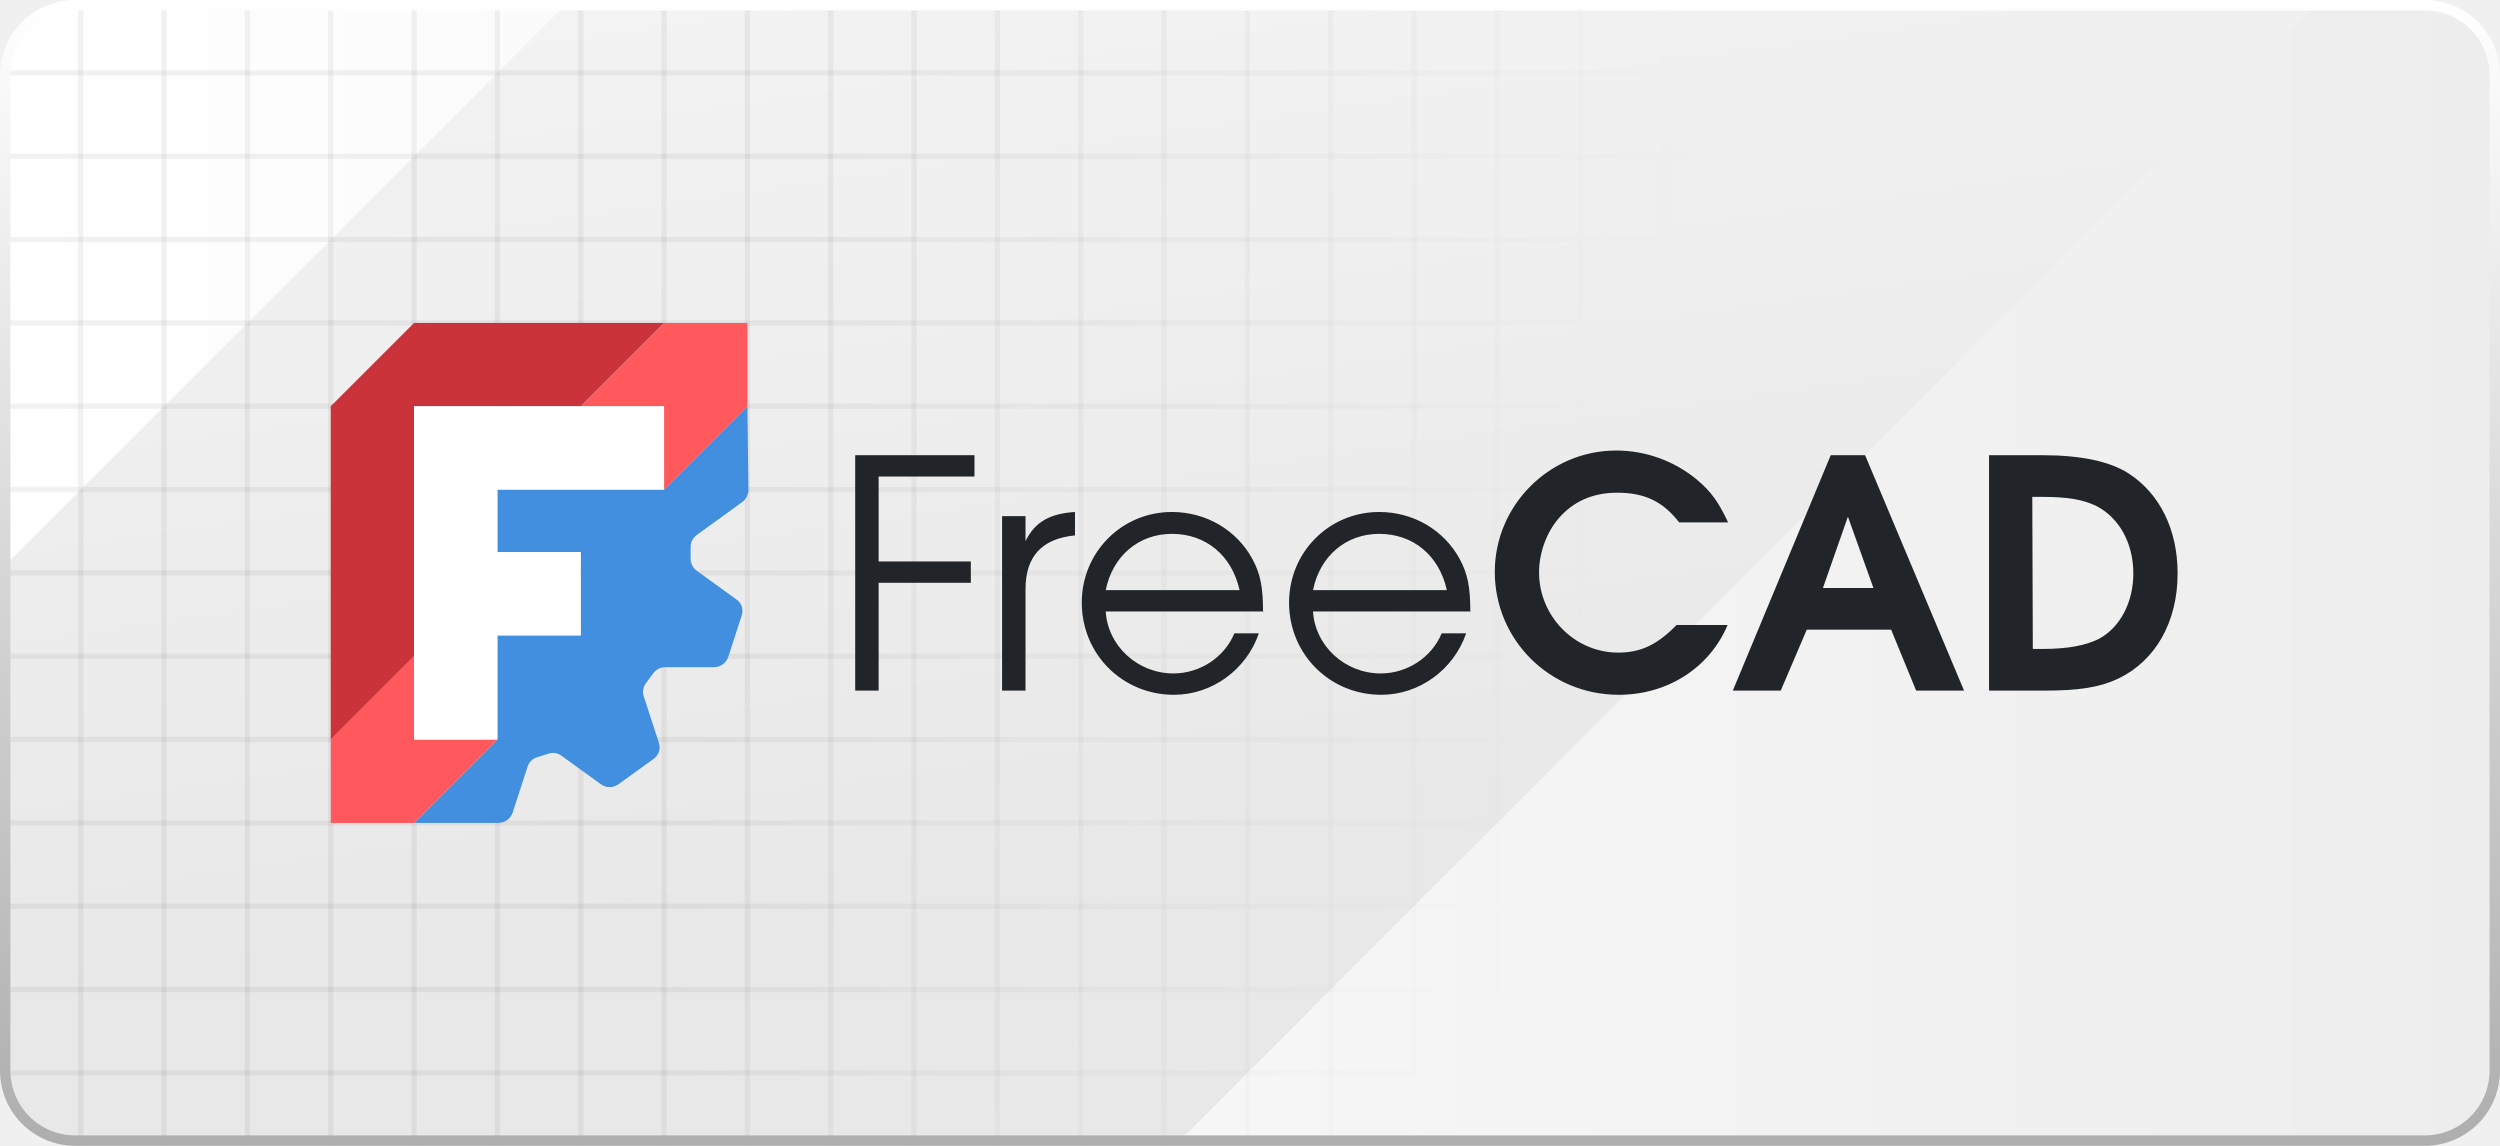
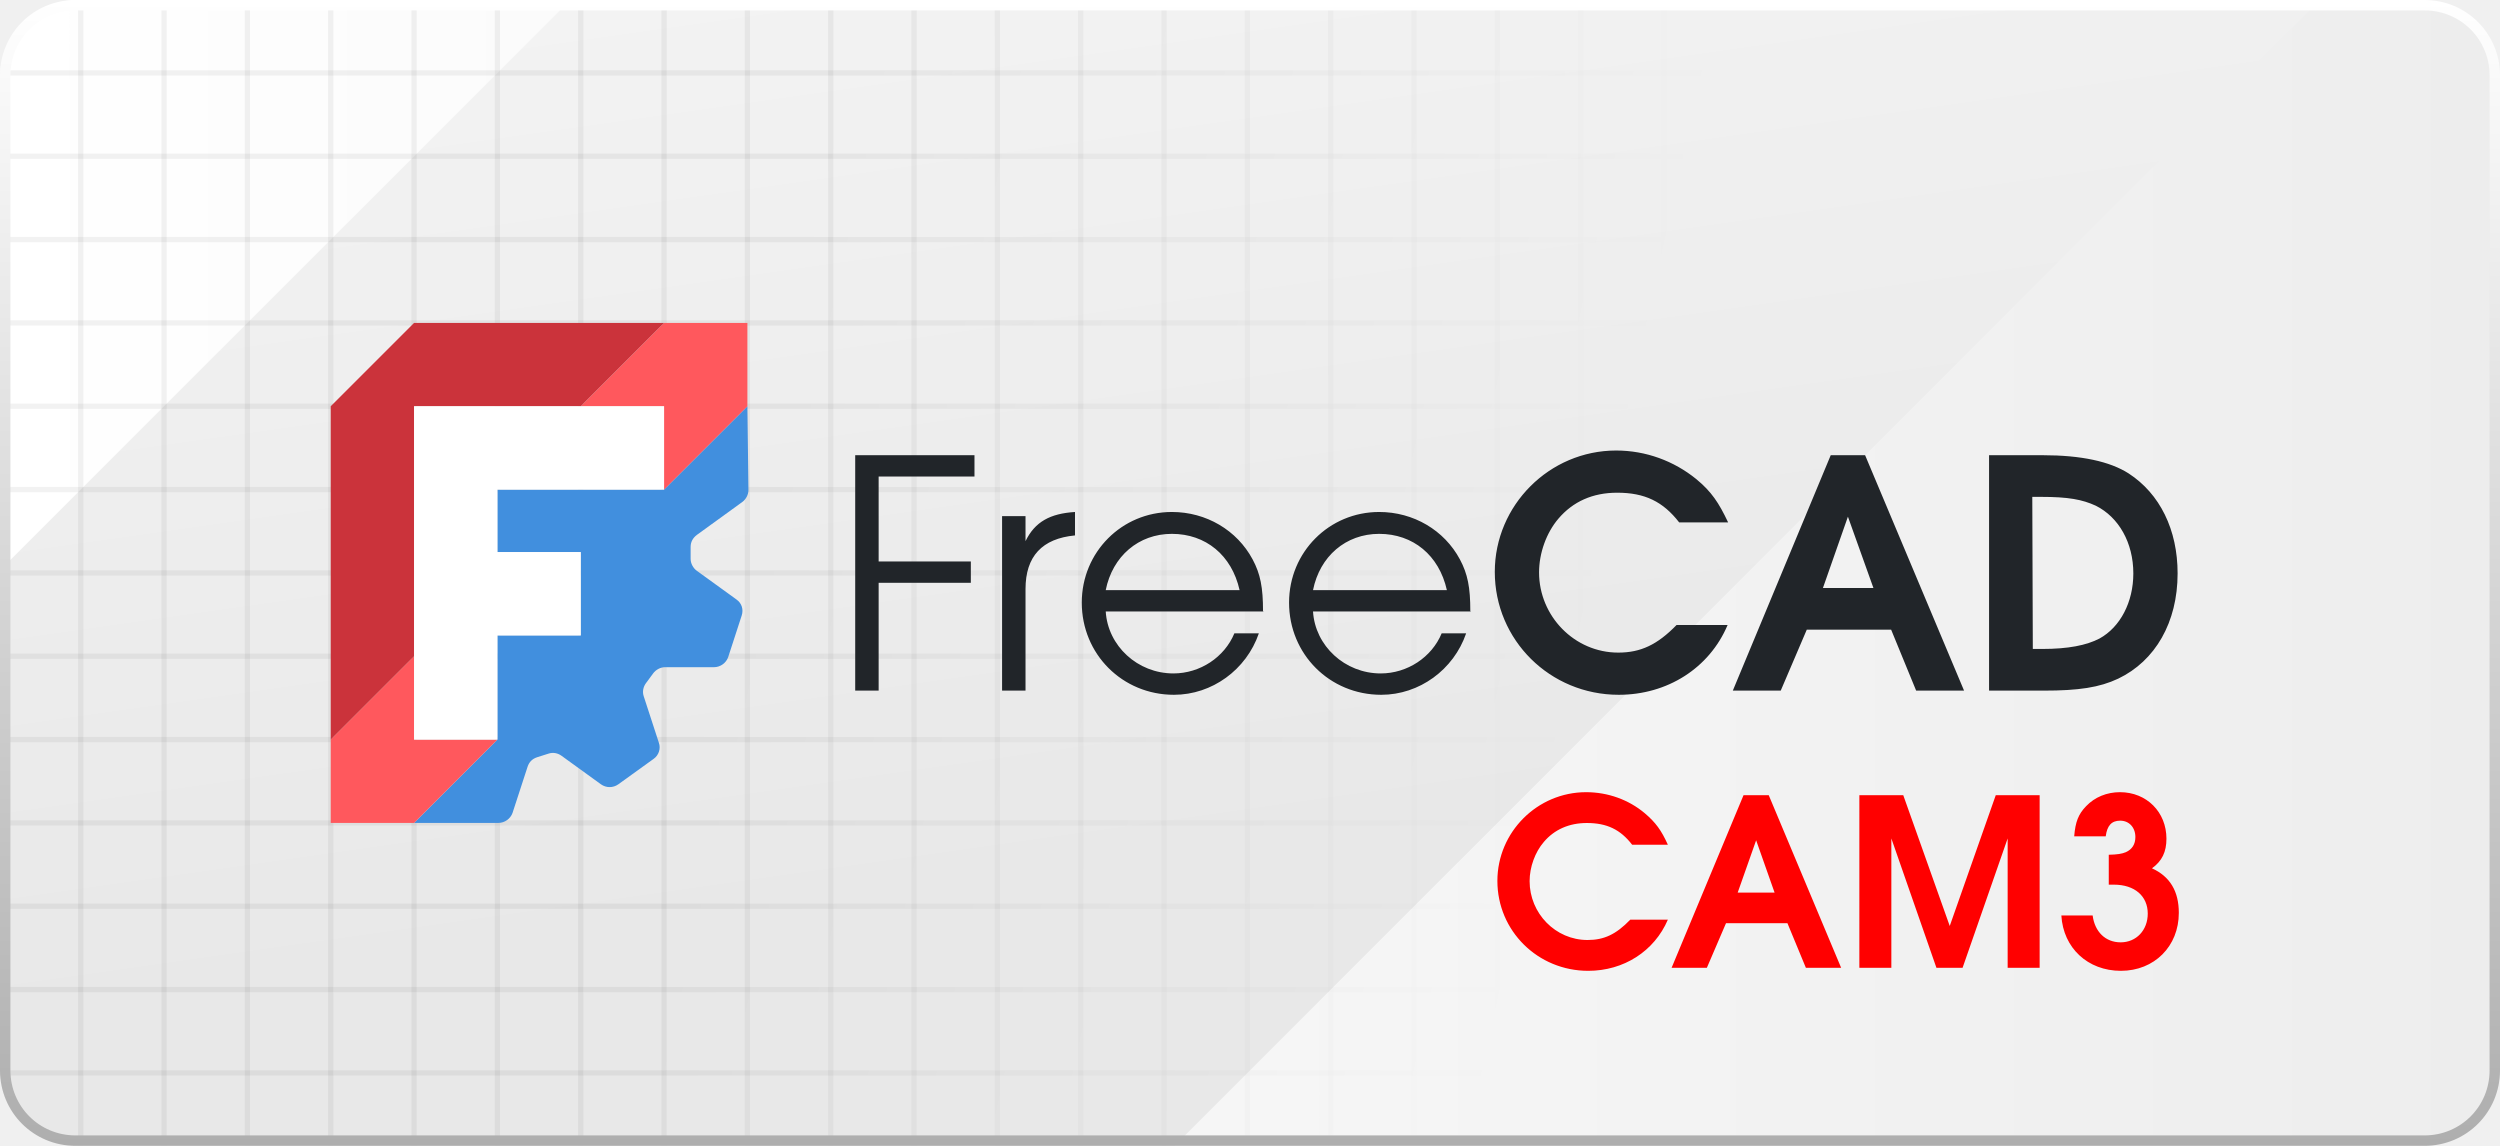
<svg xmlns="http://www.w3.org/2000/svg" version="1.1" viewBox="0 0 480 220" id="freecadsplash">
  <defs id="defs8">
    <style id="style1">
      .card { fill: url(#gradient-card); }
      .card-start { stop-color: #fff; }
      .card-end { stop-color: #ededed; }
      .diagonal { fill: url(#gradient-diagonal); }
      .diagonal-start { stop-color: #e8e8e8; }
      .diagonal-end { stop-color: #f8f8f8; }
      .grid { fill: url(#gradient-grid); }
      .border { fill: none; stroke: url(#gradient-border); stroke-linecap: round; stroke-linejoin: round; stroke-width: 2; }
      .border-start { stop-color: #fff; }
      .border-end { stop-color: #aeaeae; }
      .logo-wordmark { fill: #212529; }
      .icon-dark-red { fill: #cb333b; fill-rule: evenodd; }
      .icon-light-red { fill: #ff585d; fill-rule: evenodd; }
      .icon-blue { fill: #418fde; fill-rule: evenodd; }
      .icon-cutout { fill: #fff; fill-rule: evenodd; }
    </style>
    <linearGradient id="gradient-card" x1="13.5" y1="230.5" x2="493.5" y2="230.5" gradientTransform="translate(-13.5,-10.5)" gradientUnits="userSpaceOnUse">
      <stop class="card-start" offset="0" id="stop1" />
      <stop class="card-end" offset="1" id="stop2" />
    </linearGradient>
    <linearGradient id="gradient-diagonal" x1="292.5" y1="168.5" y2="-91.5" x2="255.5" gradientTransform="translate(-13.5,-10.5)" gradientUnits="userSpaceOnUse">
      <stop class="diagonal-start" offset="0" id="stop3" />
      <stop class="diagonal-end" offset="1" id="stop4" />
    </linearGradient>
    <linearGradient id="gradient-grid" x1="164" y1="158.5" x2="323" y2="193.5" gradientUnits="userSpaceOnUse">
      <stop stop-opacity="0.1" offset="0" id="stop5" />
      <stop stop-opacity="0" offset="1" id="stop6" />
    </linearGradient>
    <clipPath id="clip-path-grid">
      <path d="m51-15.5c-8.3 0-15 6.7-15 15v190c0 8.3 6.7 15 15 15h450c8.3 0 15-6.7 15-15v-190c0-8.3-6.7-15-15-15z" id="path6" />
    </clipPath>
    <linearGradient id="gradient-border" x1="13.5" y1="10.5" x2="13.5" y2="230.5" gradientTransform="translate(-13.5,-10.5)" gradientUnits="userSpaceOnUse">
      <stop class="border-start" offset="0" id="stop7" />
      <stop class="border-end" offset="1" id="stop8" />
    </linearGradient>
  </defs>
  <path id="card" class="card" d="M 15,0 C 6.7,0 0,6.7 0,15 v 190 c 0,8.9 7.4,15 15,15 h 450 C 472.6,220 480,213.9 480,205 V 15 C 480,6.7 473.3,0 465,0 Z" />
  <path id="diagonal" class="diagonal" d="M 0,109.5 V 205 c 0,8.3 6.7,15 15,15 H 225.5 L 445.5,0 h -336 z" />
  <g id="grid" class="grid" opacity="0.2" transform="translate(-36,15.5)" clip-path="url(#clip-path-grid)" style="opacity:0.5">
    <path id="grid-horizontal" d="m 36,-2 v 1 h 480 v -1 z m 0,16 v 1 h 480 v -1 z m 0,16 v 1 h 480 v -1 z m 0,16 v 1 h 480 v -1 z m 0,16 v 1 h 480 v -1 z m 0,16 v 1 h 480 v -1 z m 0,16 v 1 h 480 v -1 z m 0,16 v 1 h 480 v -1 z m 0,16 v 1 h 480 v -1 z m 0,16 v 1 h 480 v -1 z m 0,16 v 1 h 480 v -1 z m 0,16 v 1 h 480 v -1 z m 0,16 v 1 h 480 v -1 z" />
    <path id="grid-vertical" d="m 51,-15.5 v 220 h 1 v -220 z m 16,0 v 220 h 1 v -220 z m 16,0 v 220 h 1 v -220 z m 16,0 v 220 h 1 v -220 z m 16,0 v 220 h 1 v -220 z m 16,0 v 220 h 1 v -220 z m 16,0 v 220 h 1 v -220 z m 16,0 v 220 h 1 v -220 z m 16,0 v 220 h 1 v -220 z m 16,0 v 220 h 1 v -220 z m 16,0 v 220 h 1 v -220 z m 16,0 v 220 h 1 v -220 z m 16,0 v 220 h 1 v -220 z m 16,0 v 220 h 1 v -220 z m 16,0 v 220 h 1 v -220 z m 16,0 v 220 h 1 v -220 z m 16,0 v 220 h 1 v -220 z m 16,0 v 220 h 1 v -220 z m 16,0 v 220 h 1 v -220 z m 16,0 v 220 h 1 v -220 z m 16,0 v 220 h 1 v -220 z m 16,0 v 220 h 1 v -220 z m 16,0 v 220 h 1 v -220 z m 16,0 v 220 h 1 v -220 z m 16,0 v 220 h 1 v -220 z m 16,0 v 220 h 1 v -220 z m 16,0 v 220 h 1 v -220 z m 16,0 v 220 h 1 v -220 z m 16,0 v 220 h 1 v -220 z" />
  </g>
  <path id="logo-wordmark" class="logo-wordmark" d="M 164.2,132.6 V 87.4 h 22.9 v 4.1 h -18.4 v 16.3 h 17.7 v 4.1 h -17.7 v 20.7 z m 28.2,0 V 99.1 h 4.5 v 4.8 c 1.8,-3.7 4.7,-5.3 9.5,-5.6 v 4.5 c -6.3,0.6 -9.5,4 -9.5,10.3 v 19.5 z m 50.2,-15.2 H 212.3 c 0.4,6.6 6.1,11.9 13,11.9 5.1,0 9.8,-3.1 11.7,-7.7 h 4.7 c -2.4,7 -9,11.8 -16.3,11.8 -9.9,0 -17.7,-7.8 -17.7,-17.7 0,-9.7 7.7,-17.4 17.3,-17.4 6.6,0 12.5,3.5 15.5,9.1 1.5,2.8 2,5.4 2,9.9 z m -30.2,-4.1 h 25.6 c -1.5,-6.7 -6.5,-10.8 -13,-10.8 -6.4,0 -11.4,4.3 -12.7,10.8 z m 70,4.1 h -30.3 c 0.4,6.6 6.1,11.9 13,11.9 5.1,0 9.8,-3.1 11.7,-7.7 h 4.7 c -2.4,7 -9,11.8 -16.3,11.8 -9.9,0 -17.7,-7.8 -17.7,-17.7 0,-9.7 7.7,-17.4 17.3,-17.4 6.6,0 12.5,3.5 15.5,9.1 1.5,2.8 2,5.4 2,9.9 z m -30.2,-4.1 h 25.6 c -1.5,-6.7 -6.5,-10.8 -13,-10.8 -6.4,0 -11.4,4.3 -12.7,10.8 z m 69.6,6.7 h 9.9 c -3.5,8.3 -11.6,13.4 -20.9,13.4 -13.2,0 -23.8,-10.5 -23.8,-23.6 0,-12.8 10.5,-23.3 23.3,-23.3 5.7,0 11.1,2 15.4,5.5 2.9,2.4 4.3,4.5 6.1,8.3 h -9.4 c -3.1,-4 -6.6,-5.7 -11.9,-5.7 -4.7,0 -8.5,1.7 -11.3,5 -2.3,2.7 -3.7,6.6 -3.7,10.3 0,8.4 6.8,15.4 15.2,15.4 4.3,0 7.5,-1.5 11.2,-5.3 z M 332.7,132.6 351.5,87.4 h 6.6 l 19,45.2 h -9.2 l -4.8,-11.7 H 346.9 L 341.9,132.6 Z m 17.3,-19.7 h 9.7 L 354.8,99.2 Z M 381.9,132.6 V 87.4 h 10.3 c 7.4,0 12.9,1.2 16.5,3.5 6,3.9 9.4,10.8 9.4,19.2 0,9.4 -4.3,16.8 -11.4,20.2 -3.6,1.7 -7.6,2.3 -14.3,2.3 z m 8.4,-8 h 1.8 c 5,0 8.5,-0.7 11,-2 4,-2.2 6.5,-7 6.5,-12.5 0,-5.9 -2.8,-10.8 -7.2,-13 -2.6,-1.2 -5.3,-1.7 -10.5,-1.7 h -1.7 z" />
  <path id="icon-blue" class="icon-blue" d="m 143.5,78 -16,16 h -32 v 12 h 16 v 16 h -16 v 20 l -16,16 h 16.2 c 1.2,0 2.3,-0.8 2.7,-1.9 l 2.9,-8.9 c 0.3,-0.9 0.9,-1.5 1.8,-1.8 l 2.2,-0.7 c 0.9,-0.3 1.8,-0.1 2.5,0.4 l 7.6,5.5 c 1,0.7 2.3,0.7 3.3,0 l 6.8,-4.9 c 1,-0.7 1.4,-2 1,-3.1 l -2.9,-8.9 c -0.3,-0.9 -0.1,-1.8 0.4,-2.5 l 1.4,-1.9 c 0.5,-0.7 1.4,-1.2 2.3,-1.2 l 9.4,0 c 1.2,0 2.3,-0.8 2.7,-1.9 l 2.6,-8 c 0.4,-1.2 0,-2.4 -1,-3.1 l -7.6,-5.5 c -0.7,-0.5 -1.2,-1.4 -1.2,-2.3 v -2.3 c 0,-0.9 0.4,-1.7 1.2,-2.3 l 8.7,-6.3 c 0.7,-0.5 1.2,-1.4 1.2,-2.3 z" />
  <path id="icon-light-red" class="icon-light-red" d="m 127.5,62 -16,16 h 16 v 16 l 16,-16 V 62 Z m -48,64 -16,16 v 16 h 16 l 16,-16 h -16 z" />
  <path id="icon-dark-red" class="icon-dark-red" d="m 79.5,62 -16,16 v 64 l 16,-16 V 78 h 32 l 16,-16 z" />
  <path id="icon-cutout" class="icon-cutout" d="m 79.5,142 h 16 v -20 h 16 v -16 h -16 V 94 h 32 V 78 h -48 z" />
  <path id="border" class="border" d="M 14.5,1 C 7,1 1,7 1,14.5 v 191 c 0,7.5 6,13.5 13.5,13.5 h 451 c 7.5,0 13.5,-6 13.5,-13.5 V 14.5 C 479,7 473,1 465.5,1 Z" />
+   <path d="m 313.011,176.58 c -2.735,2.825 -5.022,3.901 -8.205,3.901 -6.143,0 -11.12,-5.111 -11.12,-11.299 0,-2.69 1.031,-5.56 2.735,-7.533 2.018,-2.376 4.842,-3.632 8.25,-3.632 3.856,0 6.457,1.255 8.698,4.17 h 6.86 c -1.255,-2.78 -2.332,-4.26 -4.439,-6.053 -3.094,-2.601 -7.084,-4.035 -11.254,-4.035 -9.371,0 -17.038,7.667 -17.038,17.038 0,9.595 7.757,17.262 17.442,17.262 6.815,0 12.689,-3.766 15.289,-9.819 z m 7.936,9.236 h 6.77 l 3.677,-8.564 h 11.792 l 3.542,8.564 h 6.77 l -13.899,-33.134 h -4.842 z m 12.689,-14.437 3.542,-10.043 3.542,10.043 z m 23.36,14.437 h 6.143 v -24.84 l 8.654,24.84 h 5.022 l 8.654,-24.84 v 24.84 h 6.143 v -33.134 h -8.429 l -8.833,25.109 -8.923,-25.109 h -8.429 z m 47.886,-15.962 h 0.986 c 3.99,0 6.501,2.197 6.501,5.56 0,3.183 -2.197,5.515 -5.201,5.515 -2.914,0 -4.977,-2.018 -5.38,-5.156 h -6.008 c 0.359,6.232 5.067,10.626 11.433,10.626 6.412,0 11.12,-4.708 11.12,-11.12 0,-4.17 -1.704,-6.995 -5.156,-8.564 1.928,-1.39 2.78,-3.139 2.78,-5.694 0,-5.111 -3.811,-8.923 -8.923,-8.923 -2.511,0 -4.842,0.942 -6.501,2.69 -1.48,1.524 -2.062,3.004 -2.287,5.784 h 6.053 c 0.269,-2.062 1.121,-3.004 2.78,-3.004 1.704,0 2.914,1.3 2.914,3.139 0,1.39 -0.628,2.376 -1.838,2.914 -0.762,0.314 -1.569,0.448 -3.273,0.493 z" id="text1" style="font-weight:bold;font-size:44.837px;line-height:1.2;font-family:Evolventa;-inkscape-font-specification:'Evolventa, Bold';letter-spacing:0px;fill:#ff0000;stroke-width:0.767;stroke-miterlimit:4.6;paint-order:markers fill stroke" aria-label="CAM3" />
</svg>
